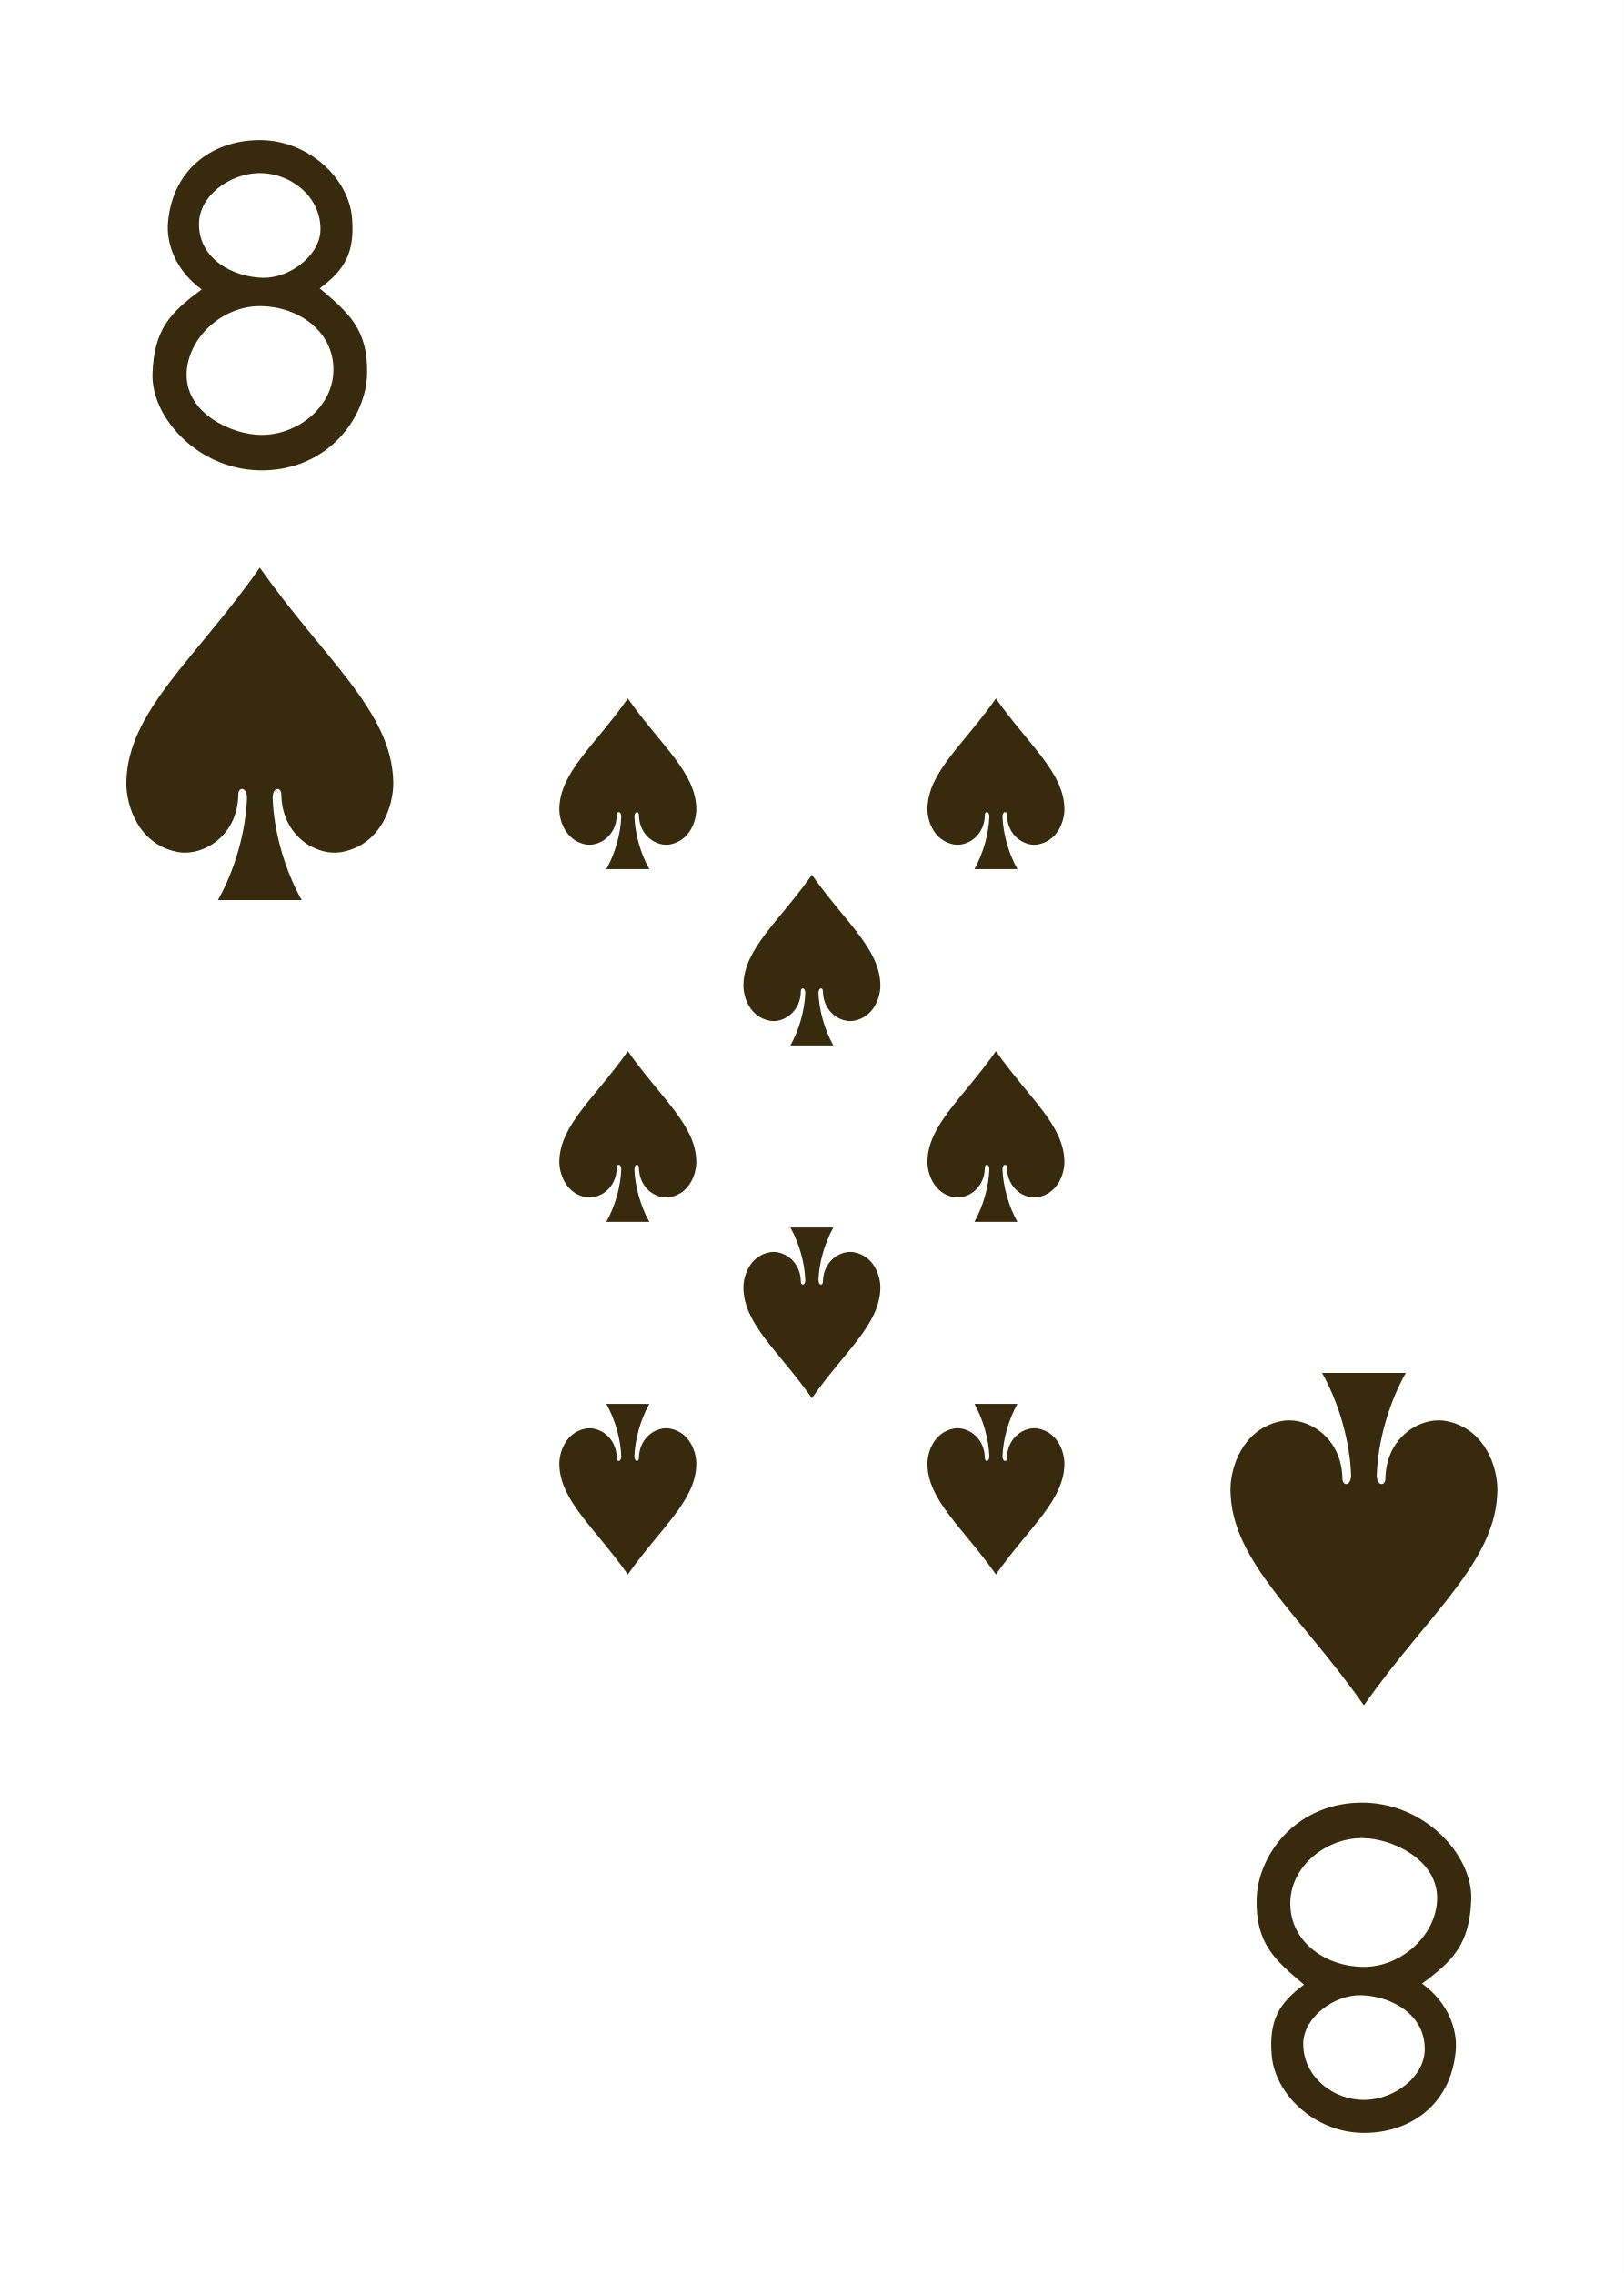
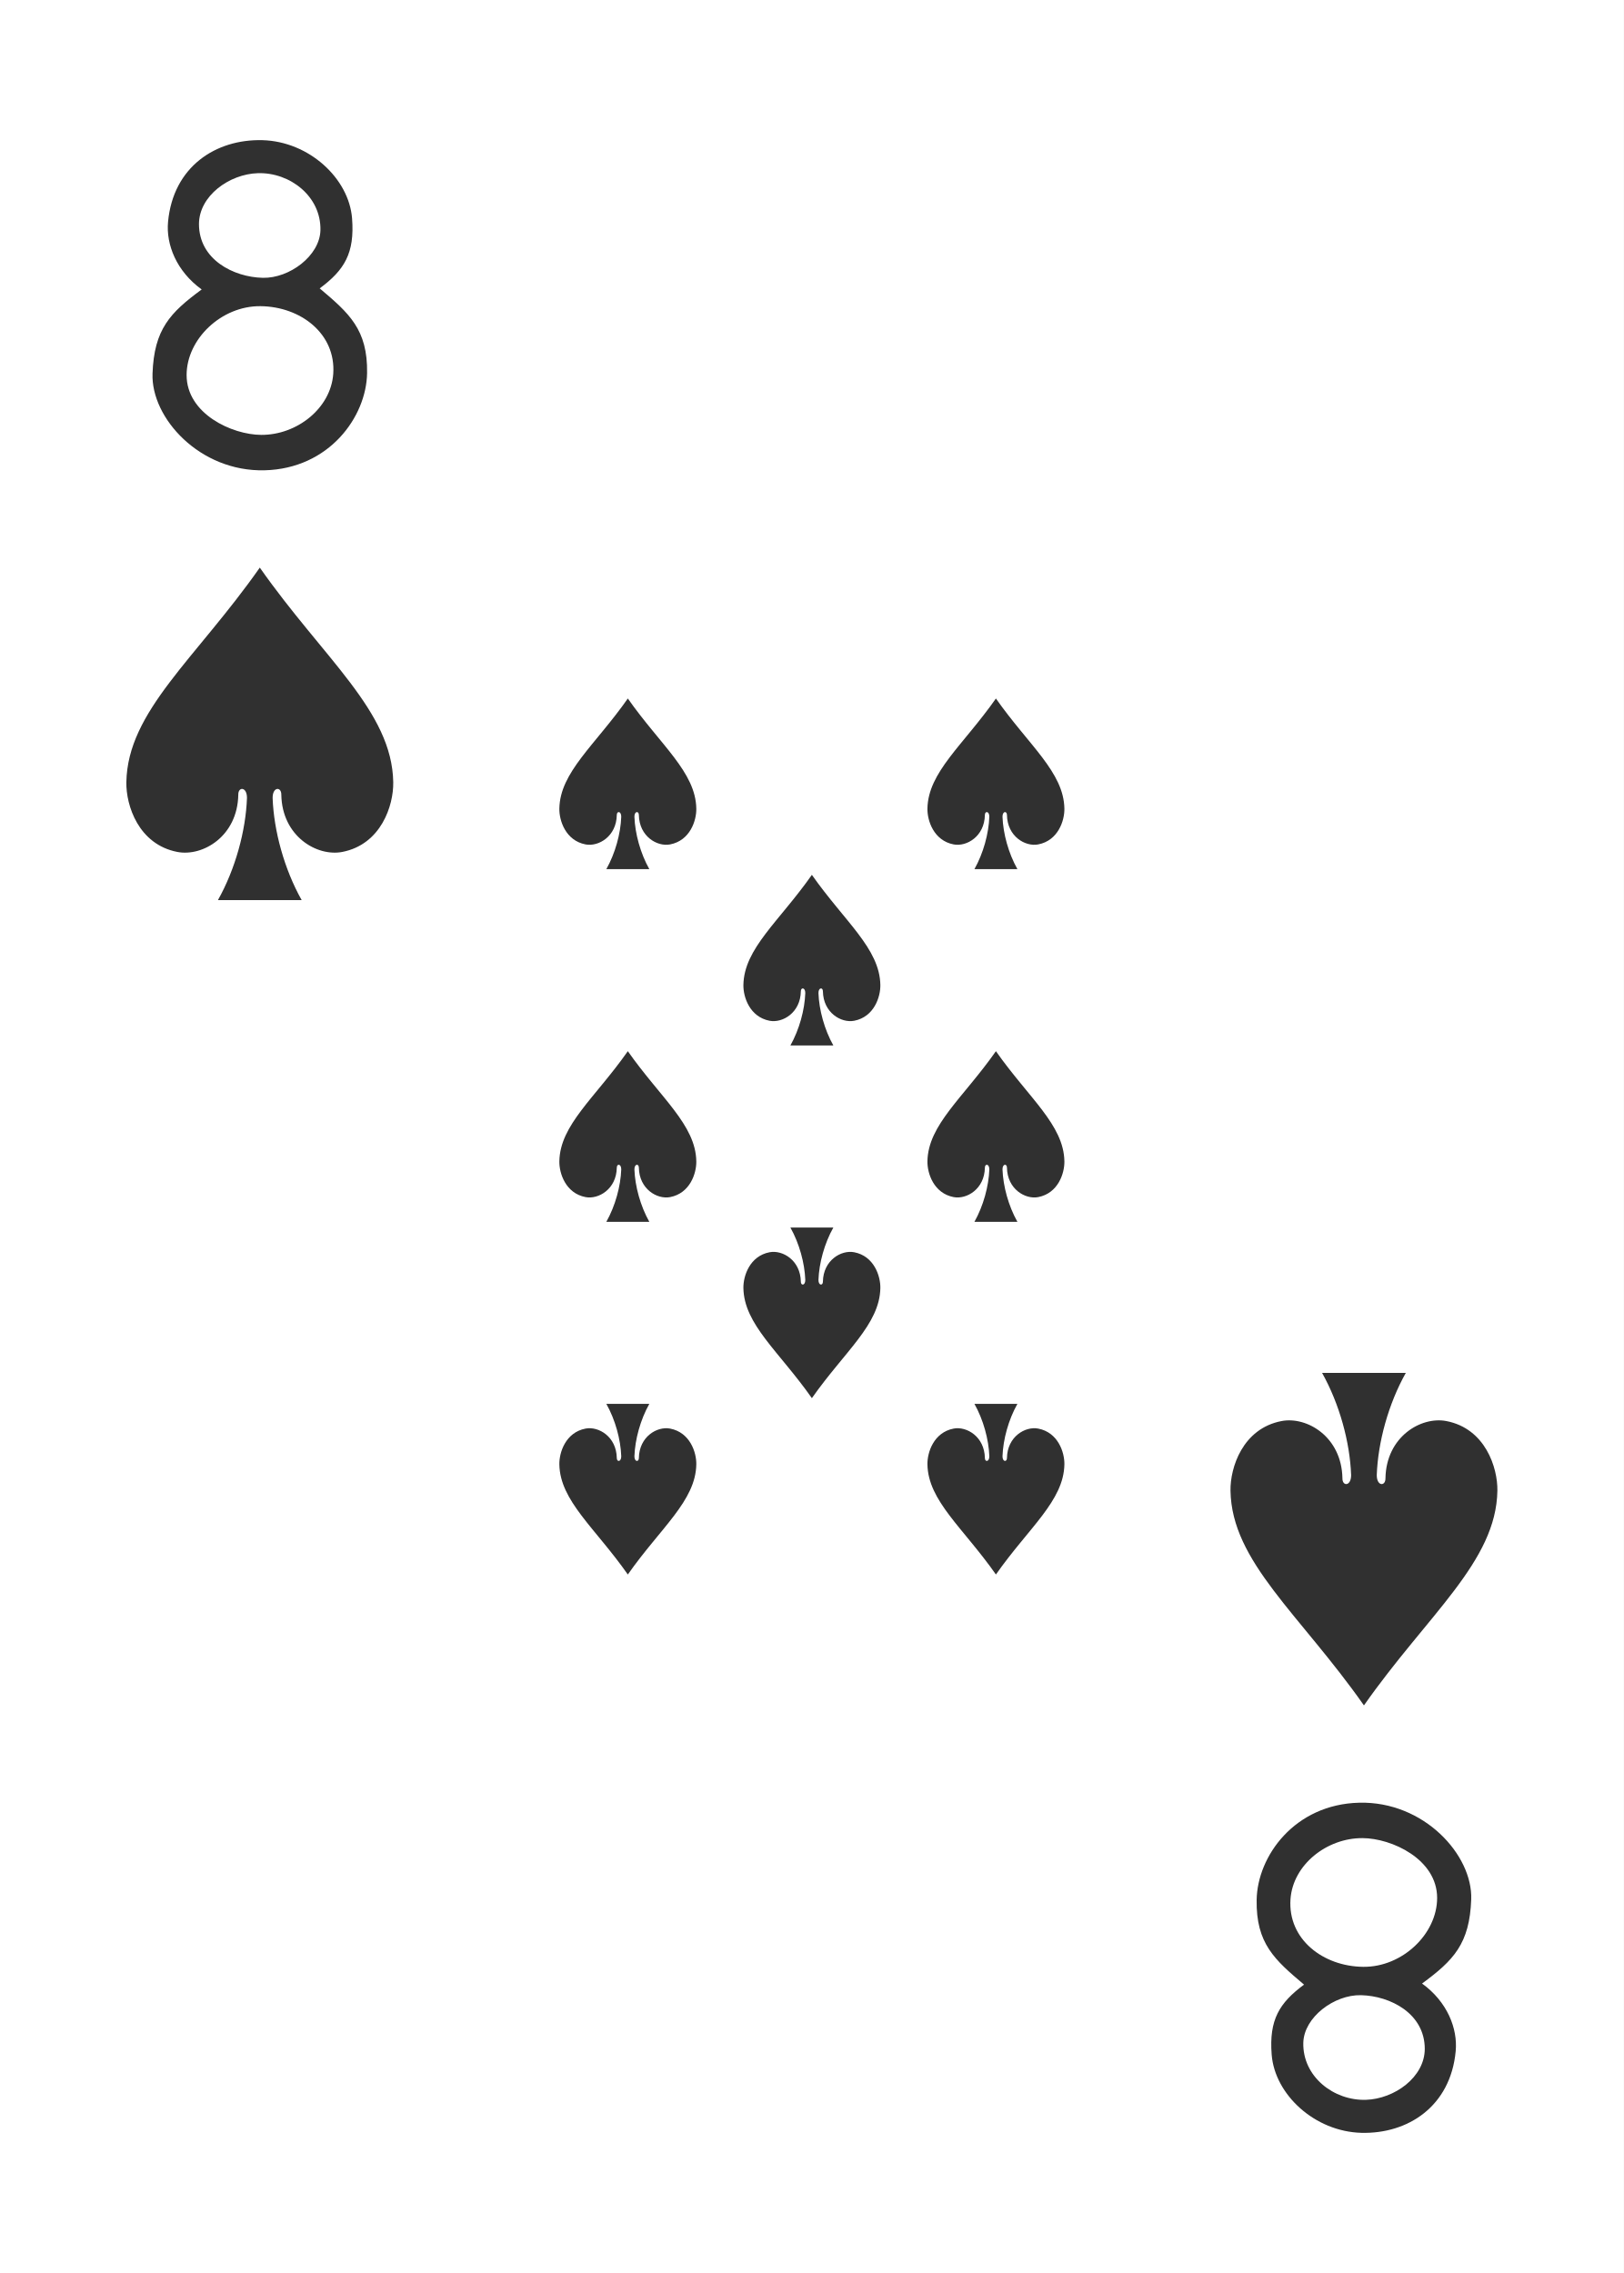
<svg xmlns="http://www.w3.org/2000/svg" width="250" height="350" viewBox="0 0 250 350" fill="none">
  <g clip-path="url(#clip0_4_8778)">
    <g clip-path="url(#clip1_4_8778)">
      <rect width="250" height="350" fill="white" />
-       <path d="M96.664 107.556C91.614 114.758 86.211 118.903 86.121 124.521C86.091 126.341 87.074 129.433 90.156 130.025C92.155 130.408 94.907 128.79 94.965 125.503C94.956 124.848 95.657 124.865 95.651 125.762C95.557 128.355 94.736 131.373 93.356 133.831C95.562 133.831 97.767 133.831 99.972 133.831C98.593 131.373 97.772 128.355 97.678 125.762C97.671 124.865 98.373 124.848 98.364 125.503C98.422 128.79 101.174 130.408 103.173 130.025C106.254 129.433 107.238 126.341 107.208 124.521C107.118 118.903 101.715 114.758 96.664 107.556Z" fill="#382A0C" />
-       <path d="M153.337 107.556C148.287 114.758 142.883 118.903 142.793 124.521C142.763 126.341 143.747 129.433 146.828 130.025C148.827 130.408 151.579 128.79 151.637 125.503C151.628 124.848 152.33 124.865 152.323 125.762C152.229 128.355 151.408 131.373 150.029 133.831C152.234 133.831 154.439 133.831 156.645 133.831C155.265 131.373 154.444 128.355 154.35 125.762C154.344 124.865 155.045 124.848 155.037 125.503C155.094 128.79 157.846 130.408 159.845 130.025C162.927 129.433 163.91 126.341 163.88 124.521C163.79 118.903 158.387 114.758 153.337 107.556Z" fill="#382A0C" />
-       <path d="M125.001 134.709C119.95 141.911 114.547 146.056 114.457 151.675C114.427 153.494 115.411 156.587 118.492 157.179C120.491 157.561 123.243 155.943 123.301 152.656C123.292 152.001 123.994 152.018 123.987 152.915C123.893 155.508 123.072 158.527 121.693 160.984C123.898 160.984 126.103 160.984 128.308 160.984C126.929 158.527 126.108 155.508 126.014 152.915C126.008 152.018 126.709 152.001 126.7 152.656C126.758 155.943 129.51 157.561 131.509 157.179C134.591 156.587 135.574 153.494 135.544 151.675C135.454 146.056 130.051 141.911 125.001 134.709Z" fill="#382A0C" />
-       <path d="M96.664 161.863C91.614 169.065 86.211 173.209 86.121 178.828C86.091 180.648 87.074 183.74 90.156 184.332C92.155 184.714 94.907 183.096 94.965 179.809C94.956 179.155 95.657 179.172 95.651 180.068C95.557 182.661 94.736 185.68 93.356 188.137C95.562 188.137 97.767 188.137 99.972 188.137C98.593 185.68 97.772 182.661 97.678 180.068C97.671 179.172 98.373 179.155 98.364 179.809C98.422 183.096 101.174 184.714 103.173 184.332C106.254 183.74 107.238 180.648 107.208 178.828C107.118 173.209 101.715 169.065 96.664 161.863Z" fill="#382A0C" />
-       <path d="M96.664 242.444C91.614 235.242 86.211 231.097 86.121 225.479C86.091 223.659 87.074 220.567 90.156 219.975C92.155 219.593 94.907 221.211 94.965 224.498C94.956 225.152 95.657 225.135 95.651 224.238C95.557 221.645 94.736 218.627 93.356 216.169C95.562 216.169 97.767 216.169 99.972 216.169C98.593 218.627 97.772 221.645 97.678 224.238C97.671 225.135 98.373 225.152 98.364 224.498C98.422 221.211 101.174 219.593 103.173 219.975C106.254 220.567 107.238 223.659 107.208 225.479C107.118 231.097 101.715 235.242 96.664 242.444Z" fill="#382A0C" />
-       <path d="M153.337 242.444C148.287 235.242 142.883 231.097 142.793 225.479C142.763 223.659 143.747 220.567 146.828 219.975C148.827 219.593 151.579 221.211 151.637 224.498C151.628 225.152 152.33 225.135 152.323 224.238C152.229 221.645 151.408 218.627 150.029 216.169C152.234 216.169 154.439 216.169 156.645 216.169C155.265 218.627 154.444 221.645 154.35 224.238C154.344 225.135 155.045 225.152 155.037 224.498C155.094 221.211 157.846 219.593 159.845 219.975C162.927 220.567 163.91 223.659 163.88 225.479C163.79 231.097 158.387 235.242 153.337 242.444Z" fill="#382A0C" />
-       <path d="M125.001 215.291C119.95 208.089 114.547 203.944 114.457 198.325C114.427 196.506 115.411 193.413 118.492 192.821C120.491 192.439 123.243 194.057 123.301 197.344C123.292 197.999 123.994 197.982 123.987 197.085C123.893 194.492 123.072 191.473 121.693 189.016C123.898 189.016 126.103 189.016 128.308 189.016C126.929 191.473 126.108 194.492 126.014 197.085C126.008 197.982 126.709 197.999 126.7 197.344C126.758 194.057 129.51 192.439 131.509 192.821C134.591 193.413 135.574 196.506 135.544 198.325C135.454 203.944 130.051 208.089 125.001 215.291Z" fill="#382A0C" />
-       <path d="M153.337 161.863C148.287 169.065 142.883 173.209 142.793 178.828C142.763 180.648 143.747 183.74 146.828 184.332C148.827 184.714 151.579 183.096 151.637 179.809C151.628 179.155 152.33 179.172 152.323 180.068C152.229 182.661 151.408 185.68 150.029 188.137C152.234 188.137 154.439 188.137 156.645 188.137C155.265 185.68 154.444 182.661 154.35 180.068C154.344 179.172 155.045 179.155 155.037 179.809C155.094 183.096 157.846 184.714 159.845 184.332C162.927 183.74 163.91 180.648 163.88 178.828C163.79 173.209 158.387 169.065 153.337 161.863Z" fill="#382A0C" />
-       <path d="M23.484 57.529C23.725 50.703 26.194 48.143 31.053 44.572C27.176 41.775 25.542 37.654 25.875 34.145C26.673 25.649 33.234 21.402 40.393 21.583C47.558 21.773 53.724 27.452 54.206 33.626C54.624 38.993 53.029 41.584 49.222 44.406C53.74 48.222 56.626 50.728 56.519 57.45C56.413 64.173 50.693 72.173 40.725 72.417C30.758 72.661 23.236 64.355 23.484 57.529ZM51.31 57.553C51.736 51.374 46.272 47.205 40.105 47.145C34.101 47.08 28.731 52.205 28.731 57.753C28.731 63.711 35.718 66.95 40.23 66.964C45.715 66.988 50.939 62.874 51.31 57.553ZM49.336 35.447C49.453 30.247 44.656 26.517 39.703 26.666C35.3 26.802 30.643 30.159 30.635 34.508C30.635 39.954 35.936 42.674 40.462 42.779C44.57 42.871 49.243 39.379 49.336 35.447Z" fill="#382A0C" />
-       <path d="M40 87.4C30.159 101.434 19.629 109.51 19.454 120.459C19.395 124.005 21.312 130.031 27.317 131.185C31.212 131.929 36.575 128.777 36.688 122.371C36.67 121.096 38.038 121.129 38.025 122.876C37.842 127.929 36.242 133.811 33.554 138.6C37.851 138.6 42.149 138.6 46.446 138.6C43.758 133.811 42.158 127.929 41.975 122.876C41.962 121.129 43.33 121.096 43.313 122.371C43.425 128.777 48.788 131.929 52.683 131.185C58.688 130.031 60.605 124.005 60.546 120.459C60.371 109.51 49.841 101.434 40 87.4Z" fill="#382A0C" />
-       <path d="M226.516 292.471C226.275 299.297 223.806 301.857 218.947 305.428C222.824 308.225 224.458 312.347 224.125 315.855C223.327 324.351 216.766 328.598 209.607 328.417C202.442 328.227 196.276 322.548 195.794 316.374C195.376 311.007 196.971 308.416 200.778 305.594C196.26 301.778 193.374 299.272 193.481 292.55C193.587 285.827 199.307 277.827 209.275 277.583C219.243 277.339 226.764 285.646 226.516 292.471ZM198.69 292.446C198.265 298.626 203.728 302.795 209.895 302.855C215.899 302.92 221.269 297.795 221.269 292.247C221.269 286.289 214.282 283.05 209.77 283.036C204.285 283.012 199.061 287.126 198.69 292.446ZM200.664 314.553C200.547 319.753 205.344 323.483 210.297 323.334C214.7 323.198 219.357 319.841 219.365 315.491C219.365 310.046 214.064 307.326 209.538 307.221C205.43 307.129 200.757 310.621 200.664 314.553Z" fill="#382A0C" />
-       <path d="M210 262.6C219.841 248.566 230.371 240.49 230.546 229.541C230.604 225.995 228.688 219.969 222.683 218.815C218.788 218.071 213.425 221.223 213.313 227.629C213.33 228.904 211.962 228.871 211.975 227.124C212.159 222.071 213.758 216.189 216.446 211.4C212.149 211.4 207.851 211.4 203.554 211.4C206.242 216.189 207.841 222.071 208.025 227.124C208.038 228.871 206.67 228.904 206.687 227.629C206.575 221.223 201.212 218.071 197.317 218.815C191.312 219.969 189.396 225.995 189.454 229.541C189.629 240.49 200.159 248.566 210 262.6Z" fill="#382A0C" />
+       <path d="M96.664 107.556C91.614 114.758 86.211 118.903 86.121 124.521C86.091 126.341 87.074 129.433 90.156 130.025C92.155 130.408 94.907 128.79 94.965 125.503C94.956 124.848 95.657 124.865 95.651 125.762C95.557 128.355 94.736 131.373 93.356 133.831C95.562 133.831 97.767 133.831 99.972 133.831C98.593 131.373 97.772 128.355 97.678 125.762C97.671 124.865 98.373 124.848 98.364 125.503C98.422 128.79 101.174 130.408 103.173 130.025C106.254 129.433 107.238 126.341 107.208 124.521C107.118 118.903 101.715 114.758 96.664 107.556Z" fill="#303030" />
+       <path d="M153.337 107.556C148.287 114.758 142.883 118.903 142.793 124.521C142.763 126.341 143.747 129.433 146.828 130.025C148.827 130.408 151.579 128.79 151.637 125.503C151.628 124.848 152.33 124.865 152.323 125.762C152.229 128.355 151.408 131.373 150.029 133.831C152.234 133.831 154.439 133.831 156.645 133.831C155.265 131.373 154.444 128.355 154.35 125.762C154.344 124.865 155.045 124.848 155.037 125.503C155.094 128.79 157.846 130.408 159.845 130.025C162.927 129.433 163.91 126.341 163.88 124.521C163.79 118.903 158.387 114.758 153.337 107.556Z" fill="#303030" />
+       <path d="M125.001 134.709C119.95 141.911 114.547 146.056 114.457 151.675C114.427 153.494 115.411 156.587 118.492 157.179C120.491 157.561 123.243 155.943 123.301 152.656C123.292 152.001 123.994 152.018 123.987 152.915C123.893 155.508 123.072 158.527 121.693 160.984C123.898 160.984 126.103 160.984 128.308 160.984C126.929 158.527 126.108 155.508 126.014 152.915C126.008 152.018 126.709 152.001 126.7 152.656C126.758 155.943 129.51 157.561 131.509 157.179C134.591 156.587 135.574 153.494 135.544 151.675C135.454 146.056 130.051 141.911 125.001 134.709Z" fill="#303030" />
+       <path d="M96.664 161.863C91.614 169.065 86.211 173.209 86.121 178.828C86.091 180.648 87.074 183.74 90.156 184.332C92.155 184.714 94.907 183.096 94.965 179.809C94.956 179.155 95.657 179.172 95.651 180.068C95.557 182.661 94.736 185.68 93.356 188.137C95.562 188.137 97.767 188.137 99.972 188.137C98.593 185.68 97.772 182.661 97.678 180.068C97.671 179.172 98.373 179.155 98.364 179.809C98.422 183.096 101.174 184.714 103.173 184.332C106.254 183.74 107.238 180.648 107.208 178.828C107.118 173.209 101.715 169.065 96.664 161.863Z" fill="#303030" />
+       <path d="M96.664 242.444C91.614 235.242 86.211 231.097 86.121 225.479C86.091 223.659 87.074 220.567 90.156 219.975C92.155 219.593 94.907 221.211 94.965 224.498C94.956 225.152 95.657 225.135 95.651 224.238C95.557 221.645 94.736 218.627 93.356 216.169C95.562 216.169 97.767 216.169 99.972 216.169C98.593 218.627 97.772 221.645 97.678 224.238C97.671 225.135 98.373 225.152 98.364 224.498C98.422 221.211 101.174 219.593 103.173 219.975C106.254 220.567 107.238 223.659 107.208 225.479C107.118 231.097 101.715 235.242 96.664 242.444Z" fill="#303030" />
+       <path d="M153.337 242.444C148.287 235.242 142.883 231.097 142.793 225.479C142.763 223.659 143.747 220.567 146.828 219.975C148.827 219.593 151.579 221.211 151.637 224.498C151.628 225.152 152.33 225.135 152.323 224.238C152.229 221.645 151.408 218.627 150.029 216.169C152.234 216.169 154.439 216.169 156.645 216.169C155.265 218.627 154.444 221.645 154.35 224.238C154.344 225.135 155.045 225.152 155.037 224.498C155.094 221.211 157.846 219.593 159.845 219.975C162.927 220.567 163.91 223.659 163.88 225.479C163.79 231.097 158.387 235.242 153.337 242.444Z" fill="#303030" />
+       <path d="M125.001 215.291C119.95 208.089 114.547 203.944 114.457 198.325C114.427 196.506 115.411 193.413 118.492 192.821C120.491 192.439 123.243 194.057 123.301 197.344C123.292 197.999 123.994 197.982 123.987 197.085C123.893 194.492 123.072 191.473 121.693 189.016C123.898 189.016 126.103 189.016 128.308 189.016C126.929 191.473 126.108 194.492 126.014 197.085C126.008 197.982 126.709 197.999 126.7 197.344C126.758 194.057 129.51 192.439 131.509 192.821C134.591 193.413 135.574 196.506 135.544 198.325C135.454 203.944 130.051 208.089 125.001 215.291Z" fill="#303030" />
+       <path d="M153.337 161.863C148.287 169.065 142.883 173.209 142.793 178.828C142.763 180.648 143.747 183.74 146.828 184.332C148.827 184.714 151.579 183.096 151.637 179.809C151.628 179.155 152.33 179.172 152.323 180.068C152.229 182.661 151.408 185.68 150.029 188.137C152.234 188.137 154.439 188.137 156.645 188.137C155.265 185.68 154.444 182.661 154.35 180.068C154.344 179.172 155.045 179.155 155.037 179.809C155.094 183.096 157.846 184.714 159.845 184.332C162.927 183.74 163.91 180.648 163.88 178.828C163.79 173.209 158.387 169.065 153.337 161.863Z" fill="#303030" />
+       <path d="M23.484 57.529C23.725 50.703 26.194 48.143 31.053 44.572C27.176 41.775 25.542 37.654 25.875 34.145C26.673 25.649 33.234 21.402 40.393 21.583C47.558 21.773 53.724 27.452 54.206 33.626C54.624 38.993 53.029 41.584 49.222 44.406C53.74 48.222 56.626 50.728 56.519 57.45C56.413 64.173 50.693 72.173 40.725 72.417C30.758 72.661 23.236 64.355 23.484 57.529ZM51.31 57.553C51.736 51.374 46.272 47.205 40.105 47.145C34.101 47.08 28.731 52.205 28.731 57.753C28.731 63.711 35.718 66.95 40.23 66.964C45.715 66.988 50.939 62.874 51.31 57.553ZM49.336 35.447C49.453 30.247 44.656 26.517 39.703 26.666C35.3 26.802 30.643 30.159 30.635 34.508C30.635 39.954 35.936 42.674 40.462 42.779C44.57 42.871 49.243 39.379 49.336 35.447Z" fill="#303030" />
+       <path d="M40 87.4C30.159 101.434 19.629 109.51 19.454 120.459C19.395 124.005 21.312 130.031 27.317 131.185C31.212 131.929 36.575 128.777 36.688 122.371C36.67 121.096 38.038 121.129 38.025 122.876C37.842 127.929 36.242 133.811 33.554 138.6C37.851 138.6 42.149 138.6 46.446 138.6C43.758 133.811 42.158 127.929 41.975 122.876C41.962 121.129 43.33 121.096 43.313 122.371C43.425 128.777 48.788 131.929 52.683 131.185C58.688 130.031 60.605 124.005 60.546 120.459C60.371 109.51 49.841 101.434 40 87.4Z" fill="#303030" />
+       <path d="M226.516 292.471C226.275 299.297 223.806 301.857 218.947 305.428C222.824 308.225 224.458 312.347 224.125 315.855C223.327 324.351 216.766 328.598 209.607 328.417C202.442 328.227 196.276 322.548 195.794 316.374C195.376 311.007 196.971 308.416 200.778 305.594C196.26 301.778 193.374 299.272 193.481 292.55C193.587 285.827 199.307 277.827 209.275 277.583C219.243 277.339 226.764 285.646 226.516 292.471ZM198.69 292.446C198.265 298.626 203.728 302.795 209.895 302.855C215.899 302.92 221.269 297.795 221.269 292.247C221.269 286.289 214.282 283.05 209.77 283.036C204.285 283.012 199.061 287.126 198.69 292.446ZM200.664 314.553C200.547 319.753 205.344 323.483 210.297 323.334C214.7 323.198 219.357 319.841 219.365 315.491C219.365 310.046 214.064 307.326 209.538 307.221C205.43 307.129 200.757 310.621 200.664 314.553Z" fill="#303030" />
+       <path d="M210 262.6C219.841 248.566 230.371 240.49 230.546 229.541C230.604 225.995 228.688 219.969 222.683 218.815C218.788 218.071 213.425 221.223 213.313 227.629C213.33 228.904 211.962 228.871 211.975 227.124C212.159 222.071 213.758 216.189 216.446 211.4C212.149 211.4 207.851 211.4 203.554 211.4C206.242 216.189 207.841 222.071 208.025 227.124C208.038 228.871 206.67 228.904 206.687 227.629C206.575 221.223 201.212 218.071 197.317 218.815C191.312 219.969 189.396 225.995 189.454 229.541C189.629 240.49 200.159 248.566 210 262.6Z" fill="#303030" />
    </g>
  </g>
  <defs>
    <clipPath id="clip0_4_8778">
      <rect width="250" height="350" fill="white" />
    </clipPath>
    <clipPath id="clip1_4_8778">
      <rect width="250" height="350" fill="white" />
    </clipPath>
  </defs>
</svg>
